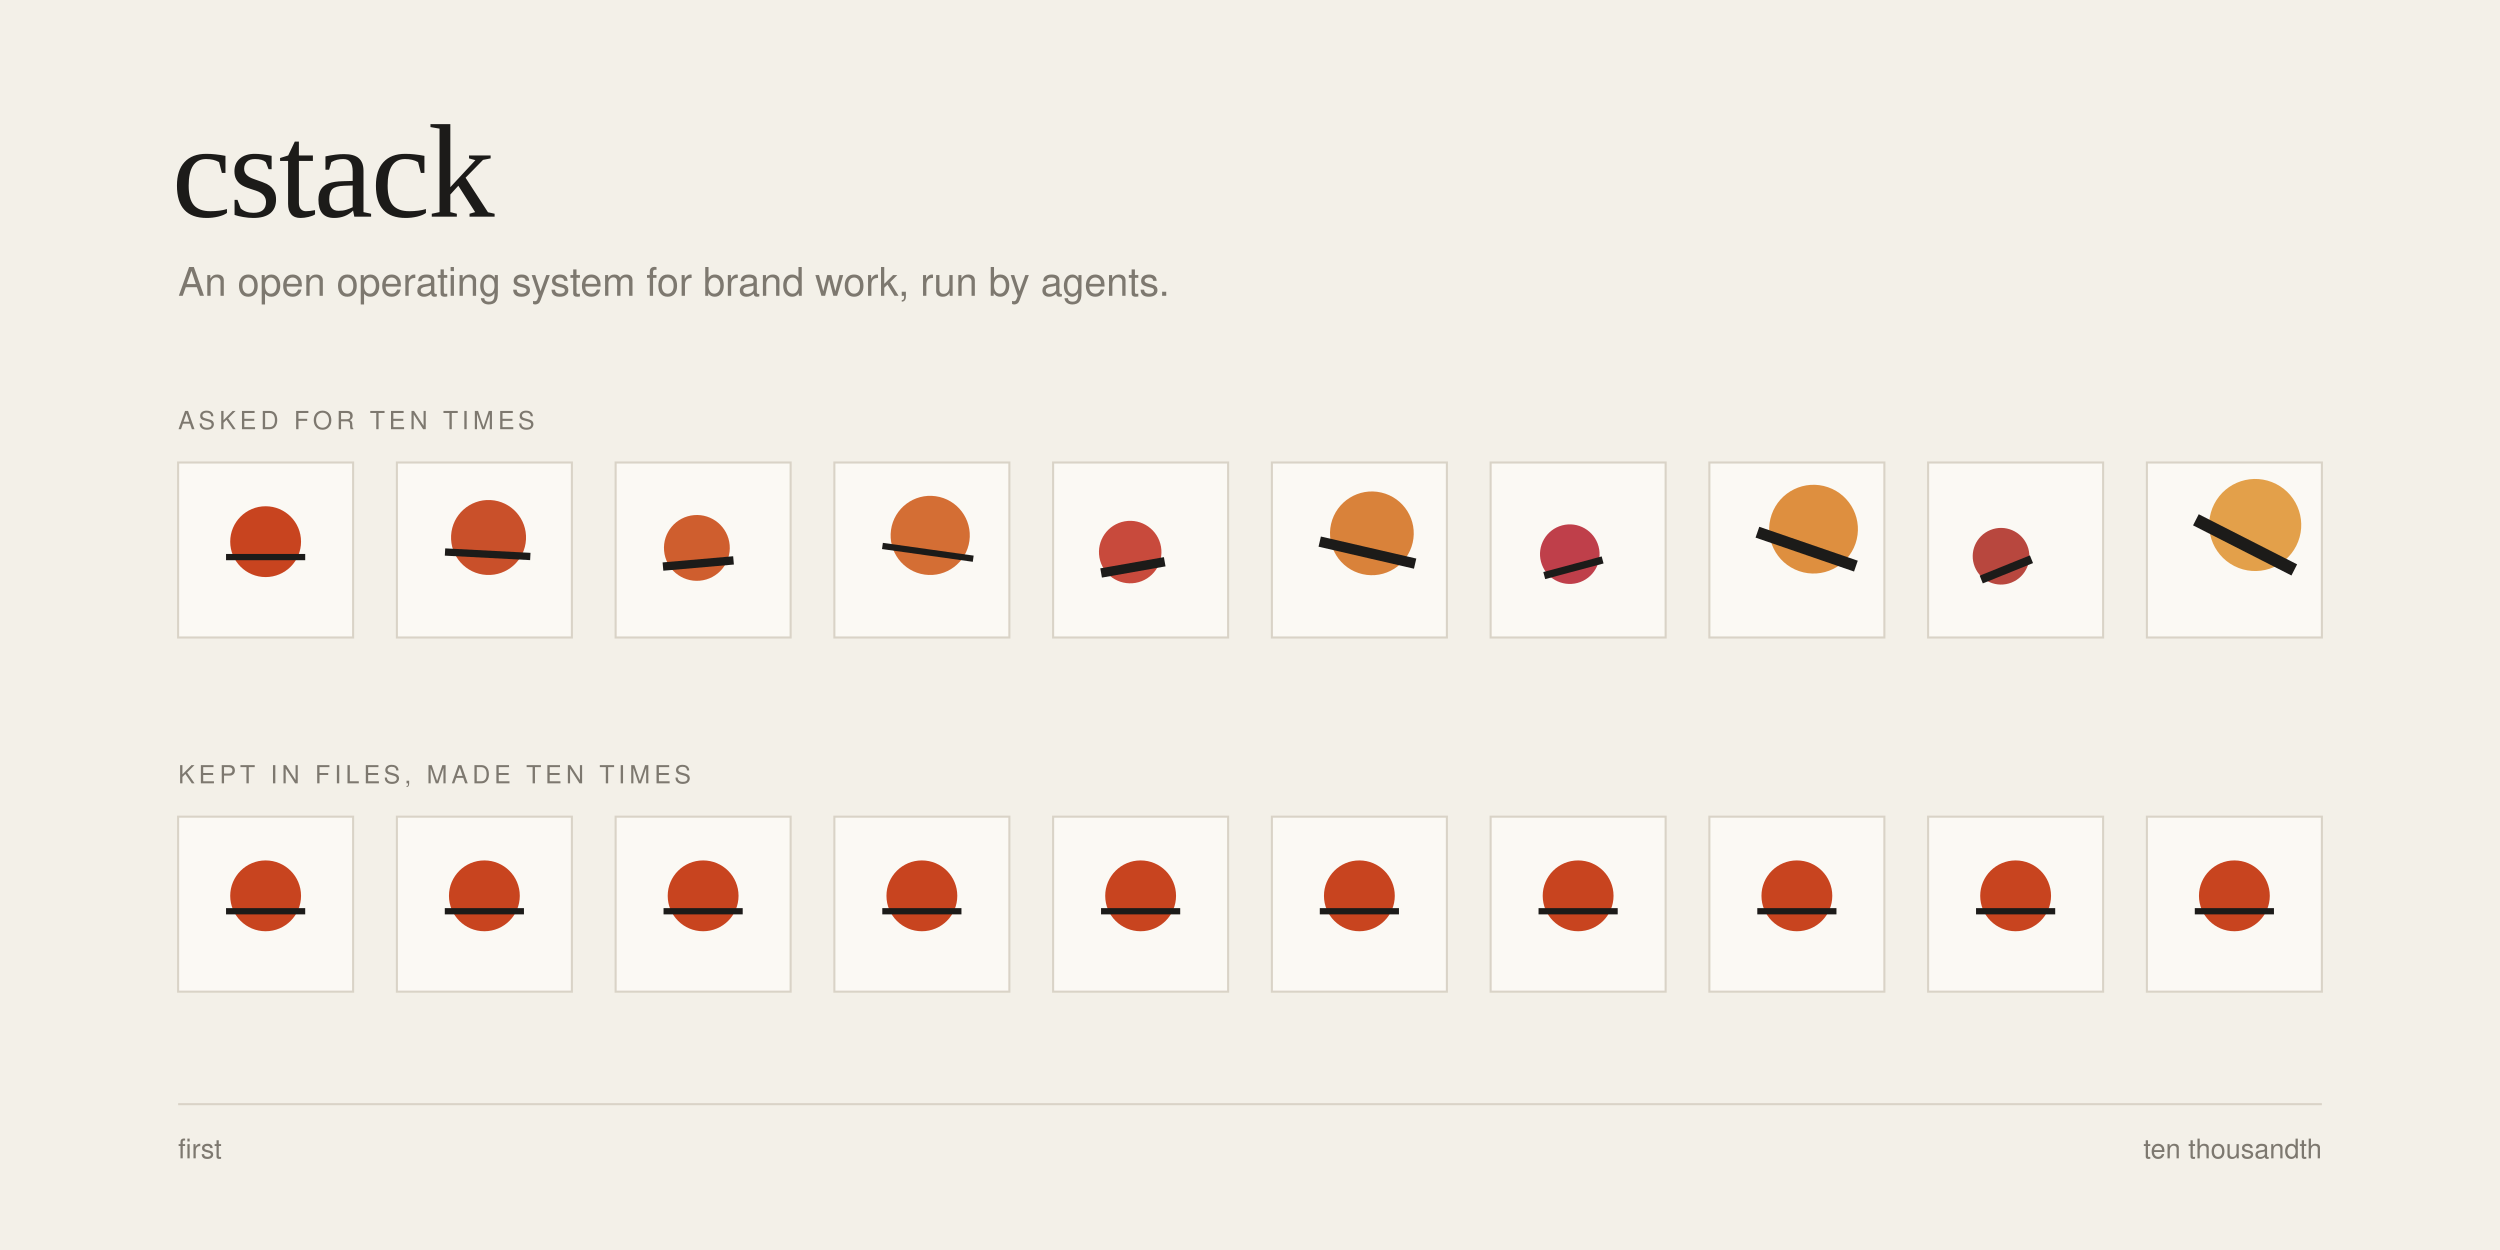
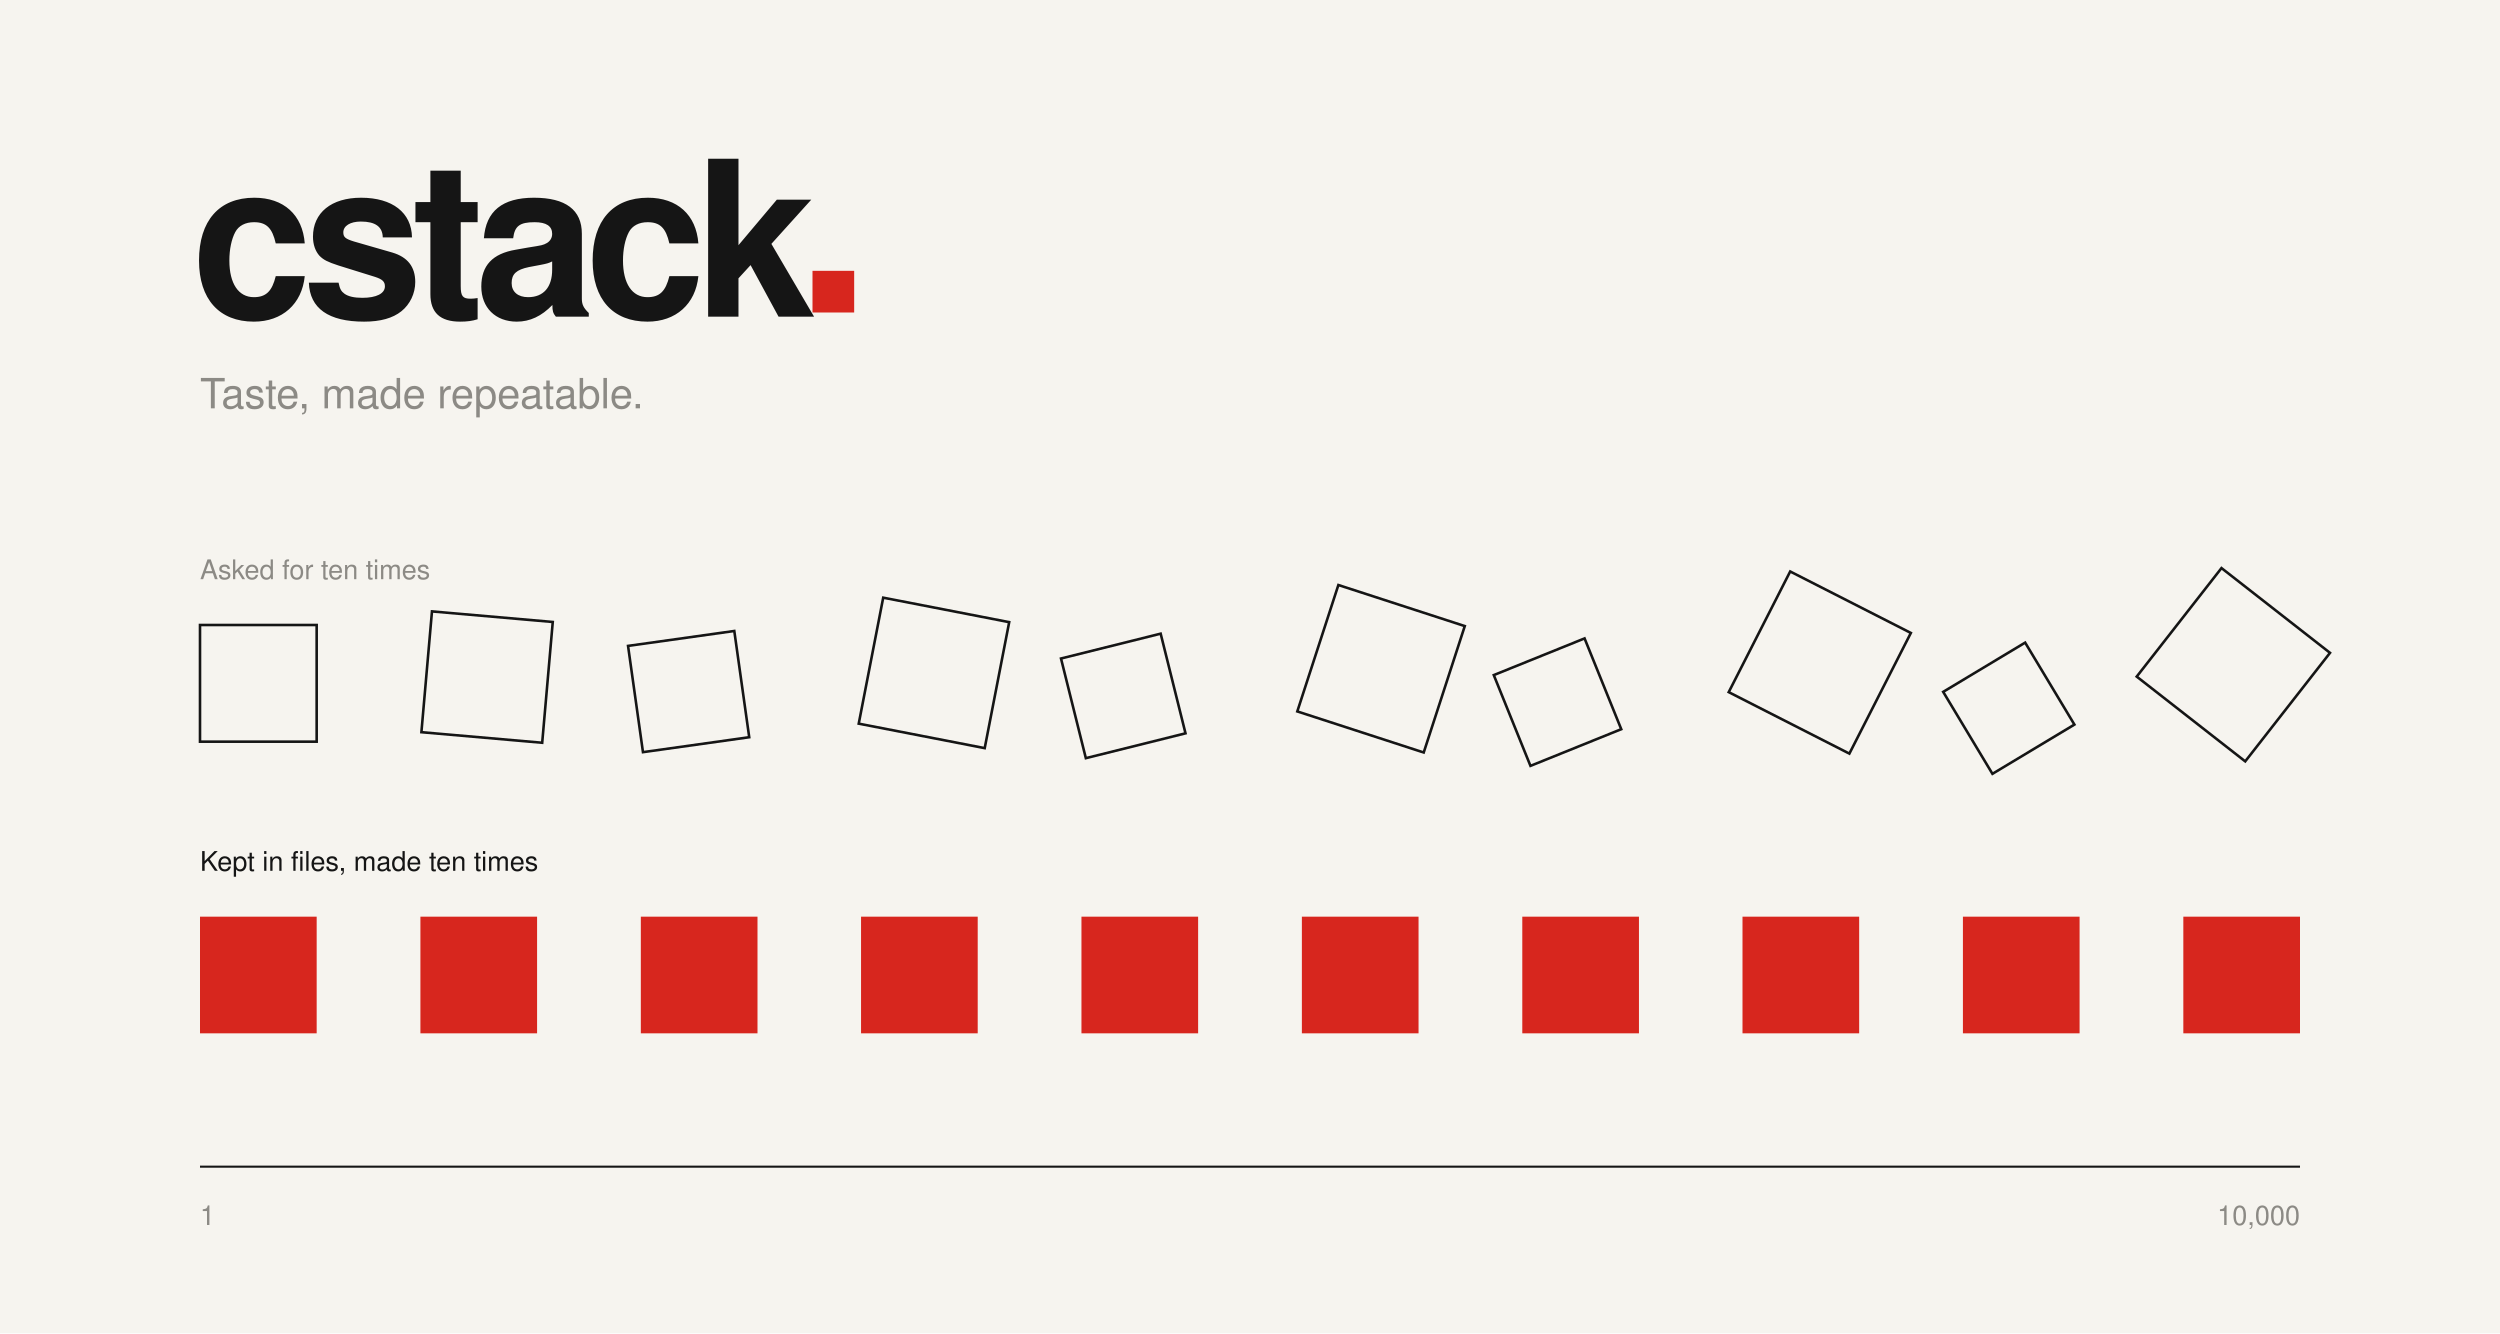
- <svg xmlns="http://www.w3.org/2000/svg" viewBox="0 0 1200 600" width="1200" height="600" role="img" aria-labelledby="t d">
-   <rect width="1200" height="600" fill="#F3F0E8" />
-   <text x="82.5" y="104" font-family="Georgia, 'Times New Roman', serif" font-size="64" fill="#1C1B19" letter-spacing="-1">cstack</text>
-   <text x="85.5" y="142" font-family="'Helvetica Neue', Helvetica, Arial, sans-serif" font-size="19" fill="#7D786F">An open operating system for brand work, run by agents.</text>
-   <text x="85.5" y="206" font-family="'Helvetica Neue', Helvetica, Arial, sans-serif" font-size="12" letter-spacing="2" fill="#7D786F">ASKED FOR TEN TIMES</text>
-   <rect x="85.5" y="222" width="84" height="84" fill="#FBF9F4" stroke="#D9D3C7" />
-   <g transform="rotate(0 127.5 260)">
-     <circle cx="127.5" cy="260" r="17.0" fill="#C8441F" />
-     <rect x="108.5" y="265.9" width="38" height="3" fill="#1C1B19" />
-   </g>
-   <rect x="190.5" y="222" width="84" height="84" fill="#FBF9F4" stroke="#D9D3C7" />
-   <g transform="rotate(3 234.5 258)">
-     <circle cx="234.5" cy="258" r="18.0" fill="#C9502A" />
-     <rect x="214.0" y="264.3" width="41" height="3.5" fill="#1C1B19" />
-   </g>
-   <rect x="295.5" y="222" width="84" height="84" fill="#FBF9F4" stroke="#D9D3C7" />
-   <g transform="rotate(-5 334.5 263)">
-     <circle cx="334.5" cy="263" r="15.8" fill="#CF5E2E" />
-     <rect x="317.5" y="268.5" width="34" height="4" fill="#1C1B19" />
-   </g>
-   <rect x="400.5" y="222" width="84" height="84" fill="#FBF9F4" stroke="#D9D3C7" />
-   <g transform="rotate(8 446.5 257)">
-     <circle cx="446.5" cy="257" r="19.0" fill="#D46E34" />
-     <rect x="424.5" y="263.7" width="44" height="3" fill="#1C1B19" />
-   </g>
-   <rect x="505.5" y="222" width="84" height="84" fill="#FBF9F4" stroke="#D9D3C7" />
-   <g transform="rotate(-10 542.5 265)">
-     <circle cx="542.5" cy="265" r="15.0" fill="#C84A3C" />
-     <rect x="527.0" y="270.2" width="31" height="4.5" fill="#1C1B19" />
-   </g>
-   <rect x="610.5" y="222" width="84" height="84" fill="#FBF9F4" stroke="#D9D3C7" />
-   <g transform="rotate(13 658.5 256)">
-     <circle cx="658.5" cy="256" r="20.1" fill="#D9823A" />
-     <rect x="635.0" y="263.0" width="47" height="5" fill="#1C1B19" />
-   </g>
-   <rect x="715.5" y="222" width="84" height="84" fill="#FBF9F4" stroke="#D9D3C7" />
-   <g transform="rotate(-15 753.5 266)">
-     <circle cx="753.5" cy="266" r="14.3" fill="#BF3F4A" />
-     <rect x="739.0" y="271.0" width="29" height="3.5" fill="#1C1B19" />
-   </g>
-   <rect x="820.5" y="222" width="84" height="84" fill="#FBF9F4" stroke="#D9D3C7" />
-   <g transform="rotate(19 870.5 254)">
-     <circle cx="870.5" cy="254" r="21.3" fill="#DE8F3F" />
-     <rect x="845.5" y="261.4" width="50" height="5.5" fill="#1C1B19" />
-   </g>
-   <rect x="925.5" y="222" width="84" height="84" fill="#FBF9F4" stroke="#D9D3C7" />
-   <g transform="rotate(-22 960.5 267)">
-     <circle cx="960.5" cy="267" r="13.6" fill="#B8473E" />
-     <rect x="947.5" y="271.8" width="26" height="4" fill="#1C1B19" />
-   </g>
-   <rect x="1030.5" y="222" width="84" height="84" fill="#FBF9F4" stroke="#D9D3C7" />
-   <g transform="rotate(27 1082.5 252)">
-     <circle cx="1082.5" cy="252" r="22.1" fill="#E3A04A" />
-     <rect x="1056.0" y="259.7" width="53" height="6" fill="#1C1B19" />
-   </g>
-   <text x="85.5" y="376" font-family="'Helvetica Neue', Helvetica, Arial, sans-serif" font-size="12" letter-spacing="2" fill="#7D786F">KEPT IN FILES, MADE TEN TIMES</text>
-   <rect x="85.5" y="392" width="84" height="84" fill="#FBF9F4" stroke="#D9D3C7" />
-   <g transform="rotate(0 127.5 430)">
-     <circle cx="127.5" cy="430" r="17.0" fill="#C8441F" />
-     <rect x="108.5" y="435.9" width="38" height="3" fill="#1C1B19" />
-   </g>
-   <rect x="190.5" y="392" width="84" height="84" fill="#FBF9F4" stroke="#D9D3C7" />
-   <g transform="rotate(0 232.5 430)">
-     <circle cx="232.5" cy="430" r="17.0" fill="#C8441F" />
-     <rect x="213.5" y="435.9" width="38" height="3" fill="#1C1B19" />
-   </g>
-   <rect x="295.5" y="392" width="84" height="84" fill="#FBF9F4" stroke="#D9D3C7" />
-   <g transform="rotate(0 337.5 430)">
-     <circle cx="337.5" cy="430" r="17.0" fill="#C8441F" />
-     <rect x="318.5" y="435.9" width="38" height="3" fill="#1C1B19" />
-   </g>
-   <rect x="400.5" y="392" width="84" height="84" fill="#FBF9F4" stroke="#D9D3C7" />
-   <g transform="rotate(0 442.5 430)">
-     <circle cx="442.5" cy="430" r="17.0" fill="#C8441F" />
-     <rect x="423.5" y="435.9" width="38" height="3" fill="#1C1B19" />
-   </g>
-   <rect x="505.5" y="392" width="84" height="84" fill="#FBF9F4" stroke="#D9D3C7" />
-   <g transform="rotate(0 547.5 430)">
-     <circle cx="547.5" cy="430" r="17.0" fill="#C8441F" />
-     <rect x="528.5" y="435.9" width="38" height="3" fill="#1C1B19" />
-   </g>
-   <rect x="610.5" y="392" width="84" height="84" fill="#FBF9F4" stroke="#D9D3C7" />
-   <g transform="rotate(0 652.5 430)">
-     <circle cx="652.5" cy="430" r="17.0" fill="#C8441F" />
-     <rect x="633.5" y="435.9" width="38" height="3" fill="#1C1B19" />
-   </g>
-   <rect x="715.5" y="392" width="84" height="84" fill="#FBF9F4" stroke="#D9D3C7" />
-   <g transform="rotate(0 757.5 430)">
-     <circle cx="757.5" cy="430" r="17.0" fill="#C8441F" />
-     <rect x="738.5" y="435.9" width="38" height="3" fill="#1C1B19" />
-   </g>
-   <rect x="820.5" y="392" width="84" height="84" fill="#FBF9F4" stroke="#D9D3C7" />
-   <g transform="rotate(0 862.5 430)">
-     <circle cx="862.5" cy="430" r="17.0" fill="#C8441F" />
-     <rect x="843.5" y="435.9" width="38" height="3" fill="#1C1B19" />
-   </g>
-   <rect x="925.5" y="392" width="84" height="84" fill="#FBF9F4" stroke="#D9D3C7" />
-   <g transform="rotate(0 967.5 430)">
-     <circle cx="967.5" cy="430" r="17.0" fill="#C8441F" />
-     <rect x="948.5" y="435.9" width="38" height="3" fill="#1C1B19" />
-   </g>
-   <rect x="1030.5" y="392" width="84" height="84" fill="#FBF9F4" stroke="#D9D3C7" />
-   <g transform="rotate(0 1072.5 430)">
-     <circle cx="1072.5" cy="430" r="17.0" fill="#C8441F" />
-     <rect x="1053.5" y="435.9" width="38" height="3" fill="#1C1B19" />
-   </g>
-   <line x1="85.5" y1="530" x2="1114.5" y2="530" stroke="#D9D3C7" />
-   <text x="85.5" y="556" font-family="'Helvetica Neue', Helvetica, Arial, sans-serif" font-size="13" fill="#7D786F">first</text>
-   <text x="1114.5" y="556" text-anchor="end" font-family="'Helvetica Neue', Helvetica, Arial, sans-serif" font-size="13" fill="#7D786F">ten thousandth</text>
+ <svg xmlns="http://www.w3.org/2000/svg" viewBox="0 0 1200 640" width="1200" height="640" role="img" aria-labelledby="t d">
+   <rect width="1200" height="640" fill="#F6F4EF" />
+   <text x="92" y="152" font-family="'Helvetica Neue', Helvetica, Arial, sans-serif" font-weight="700" font-size="104" letter-spacing="-5" fill="#151515">cstack</text>
+   <rect x="390" y="130" width="20" height="20" fill="#D7261E" />
+   <text x="96" y="196" font-family="'Helvetica Neue', Helvetica, Arial, sans-serif" font-size="20" fill="#8C8A85">Taste, made repeatable.</text>
+   <text x="96" y="278" font-family="'Helvetica Neue', Helvetica, Arial, sans-serif" font-size="13" font-weight="500" fill="#8C8A85">Asked for ten times</text>
+   <rect x="96.0" y="300.0" width="56.0" height="56.0" fill="none" stroke="#151515" stroke-width="1.25" transform="rotate(0 124 328)" />
+   <rect x="204.7" y="295.9" width="58.2" height="58.2" fill="none" stroke="#151515" stroke-width="1.25" transform="rotate(5 233.7778 325)" />
+   <rect x="304.8" y="306.2" width="51.5" height="51.5" fill="none" stroke="#151515" stroke-width="1.25" transform="rotate(-8 330.5556 332)" />
+   <rect x="417.5" y="292.2" width="61.6" height="61.6" fill="none" stroke="#151515" stroke-width="1.25" transform="rotate(11 448.3333 323)" />
+   <rect x="514.5" y="309.4" width="49.3" height="49.3" fill="none" stroke="#151515" stroke-width="1.25" transform="rotate(-14 539.1111 334)" />
+   <rect x="631.0" y="289.1" width="63.8" height="63.8" fill="none" stroke="#151515" stroke-width="1.25" transform="rotate(18 662.8889 321)" />
+   <rect x="724.1" y="313.5" width="47.0" height="47.0" fill="none" stroke="#151515" stroke-width="1.25" transform="rotate(-22 747.6667 337)" />
+   <rect x="841.0" y="285.5" width="65.0" height="65.0" fill="none" stroke="#151515" stroke-width="1.25" transform="rotate(27 873.4444 318)" />
+   <rect x="941.3" y="317.0" width="45.9" height="45.9" fill="none" stroke="#151515" stroke-width="1.25" transform="rotate(-31 964.2222 340)" />
+   <rect x="1039.0" y="286.0" width="66.1" height="66.1" fill="none" stroke="#151515" stroke-width="1.25" transform="rotate(38 1072 319)" />
+   <text x="96" y="418" font-family="'Helvetica Neue', Helvetica, Arial, sans-serif" font-size="13" font-weight="500" fill="#151515">Kept in files, made ten times</text>
+   <rect x="96.0" y="440" width="56" height="56" fill="#D7261E" />
+   <rect x="201.8" y="440" width="56" height="56" fill="#D7261E" />
+   <rect x="307.6" y="440" width="56" height="56" fill="#D7261E" />
+   <rect x="413.3" y="440" width="56" height="56" fill="#D7261E" />
+   <rect x="519.1" y="440" width="56" height="56" fill="#D7261E" />
+   <rect x="624.9" y="440" width="56" height="56" fill="#D7261E" />
+   <rect x="730.7" y="440" width="56" height="56" fill="#D7261E" />
+   <rect x="836.4" y="440" width="56" height="56" fill="#D7261E" />
+   <rect x="942.2" y="440" width="56" height="56" fill="#D7261E" />
+   <rect x="1048.0" y="440" width="56" height="56" fill="#D7261E" />
+   <line x1="96" y1="560" x2="1104" y2="560" stroke="#151515" stroke-width="1" />
+   <text x="96" y="588" font-family="'Helvetica Neue', Helvetica, Arial, sans-serif" font-size="13" fill="#8C8A85">1</text>
+   <text x="1104" y="588" text-anchor="end" font-family="'Helvetica Neue', Helvetica, Arial, sans-serif" font-size="13" fill="#8C8A85">10,000</text>
</svg>
